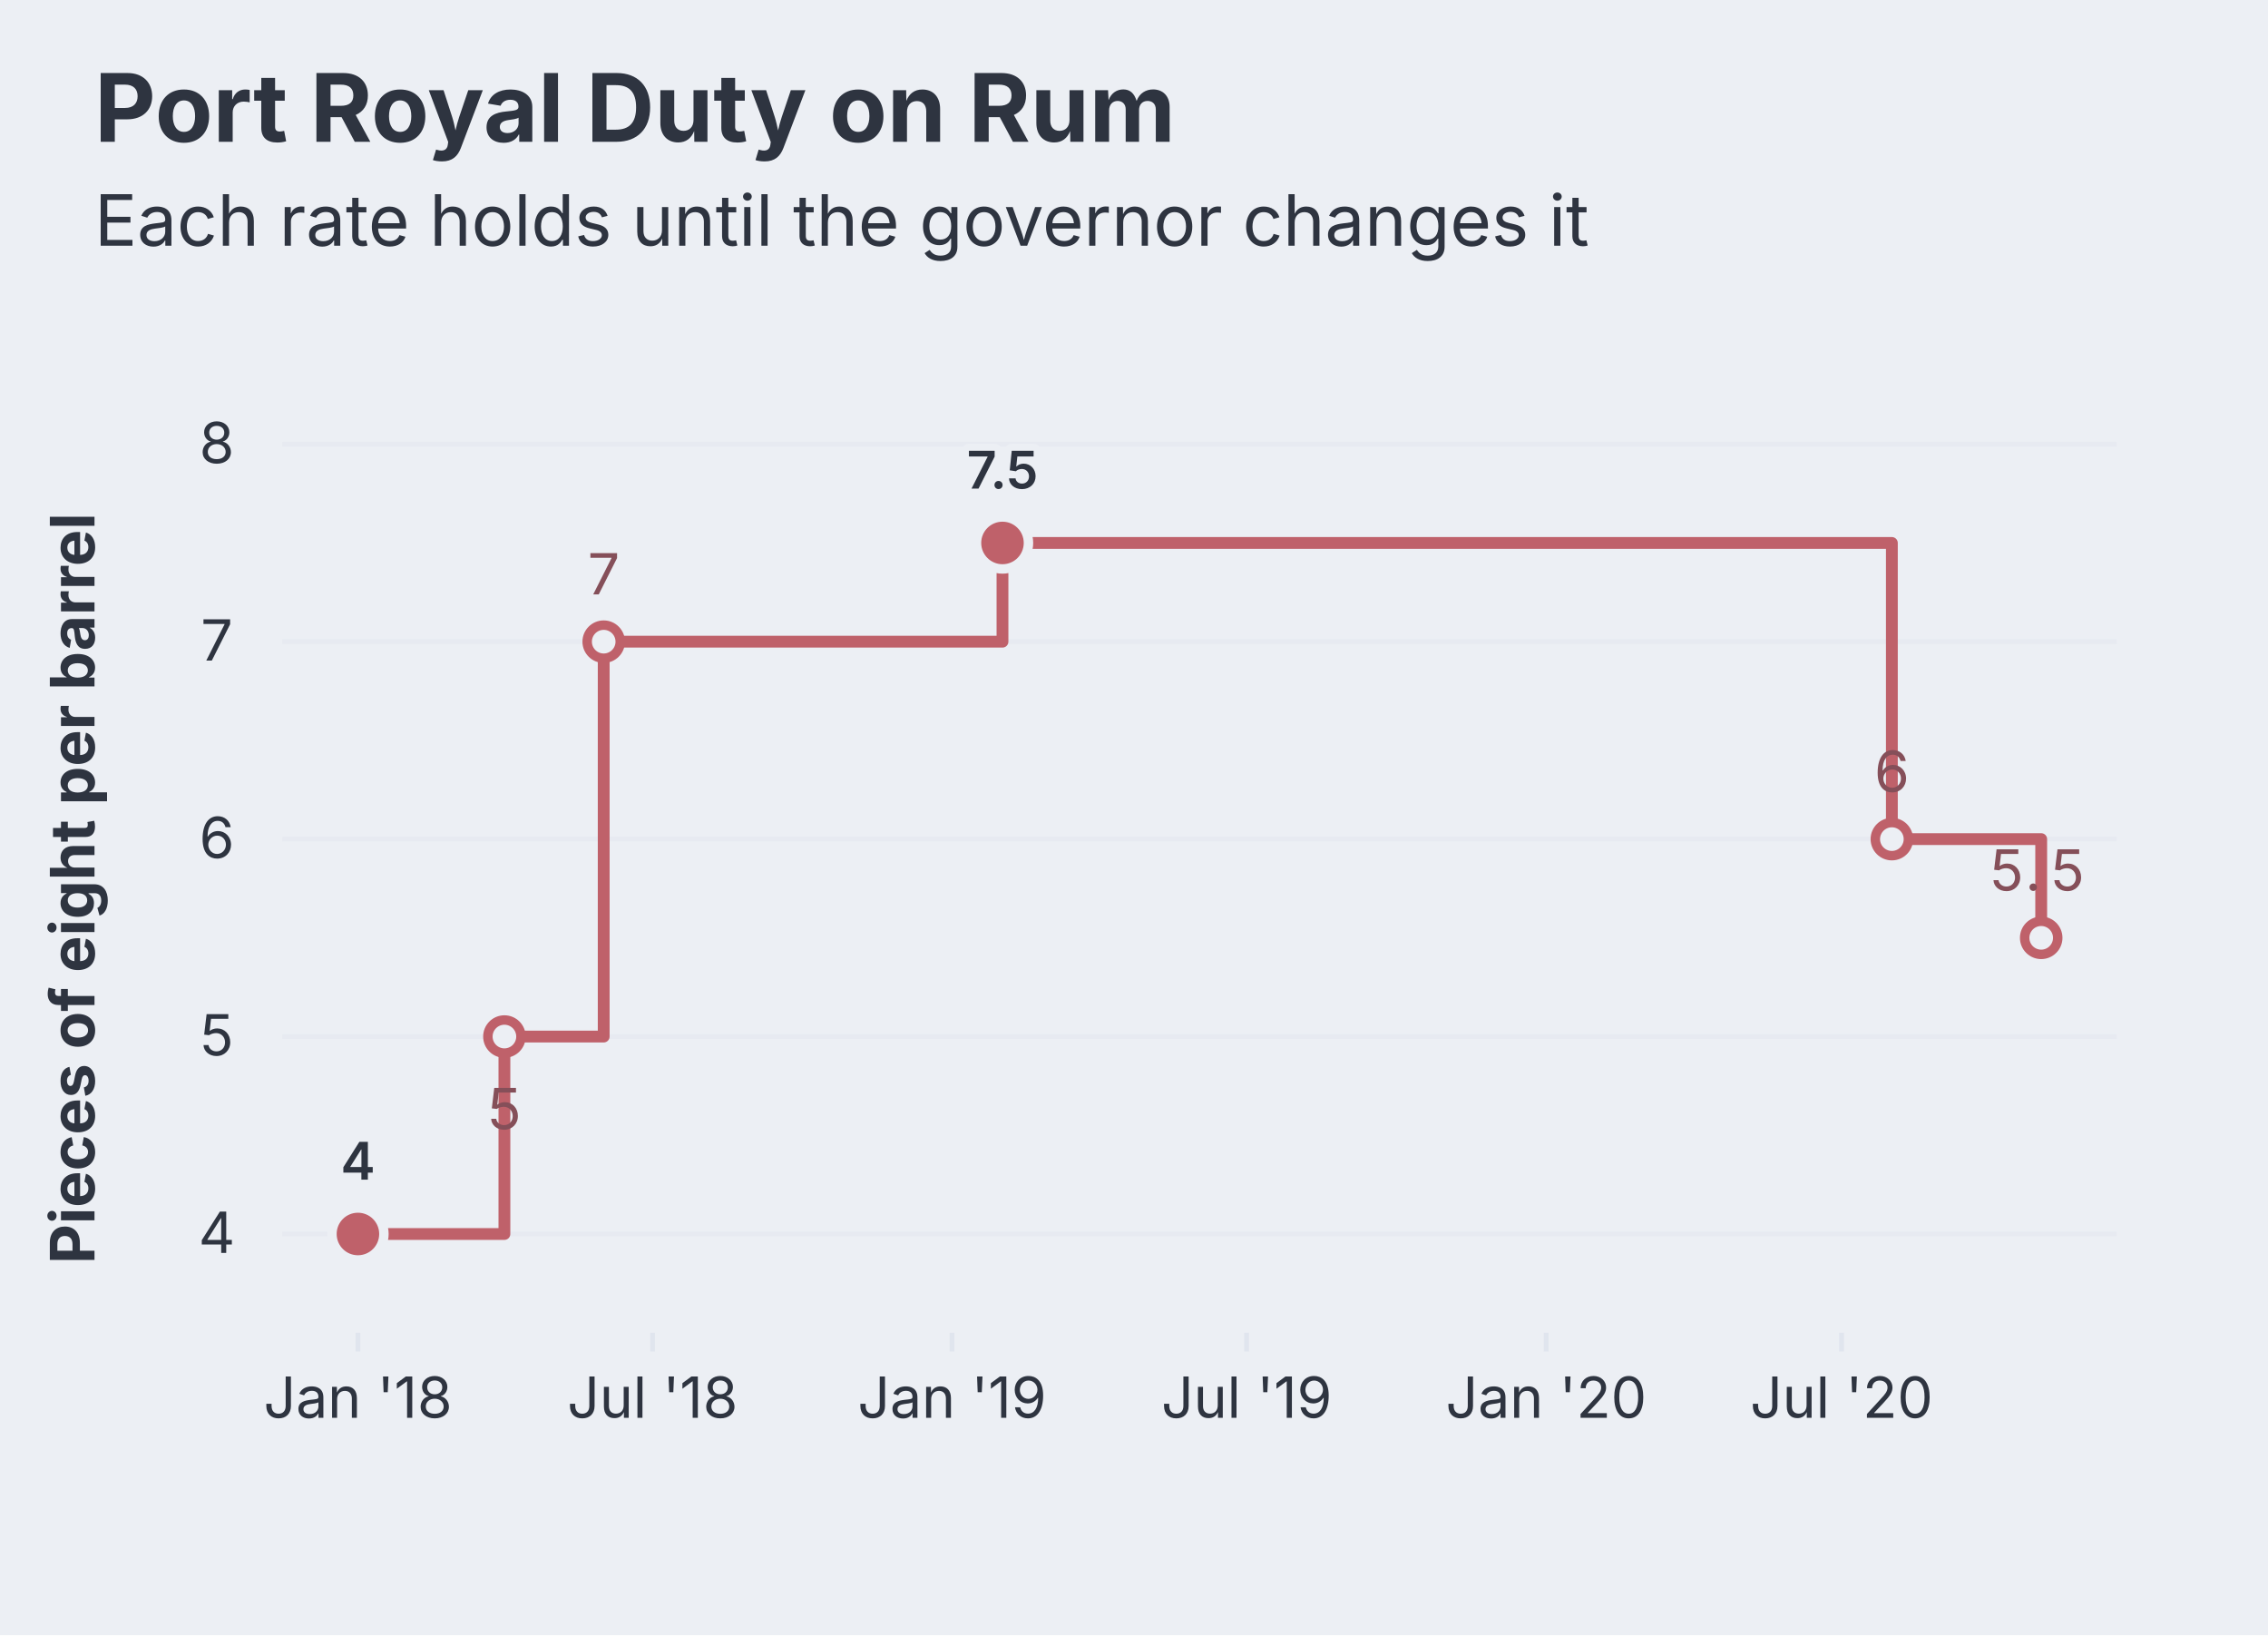
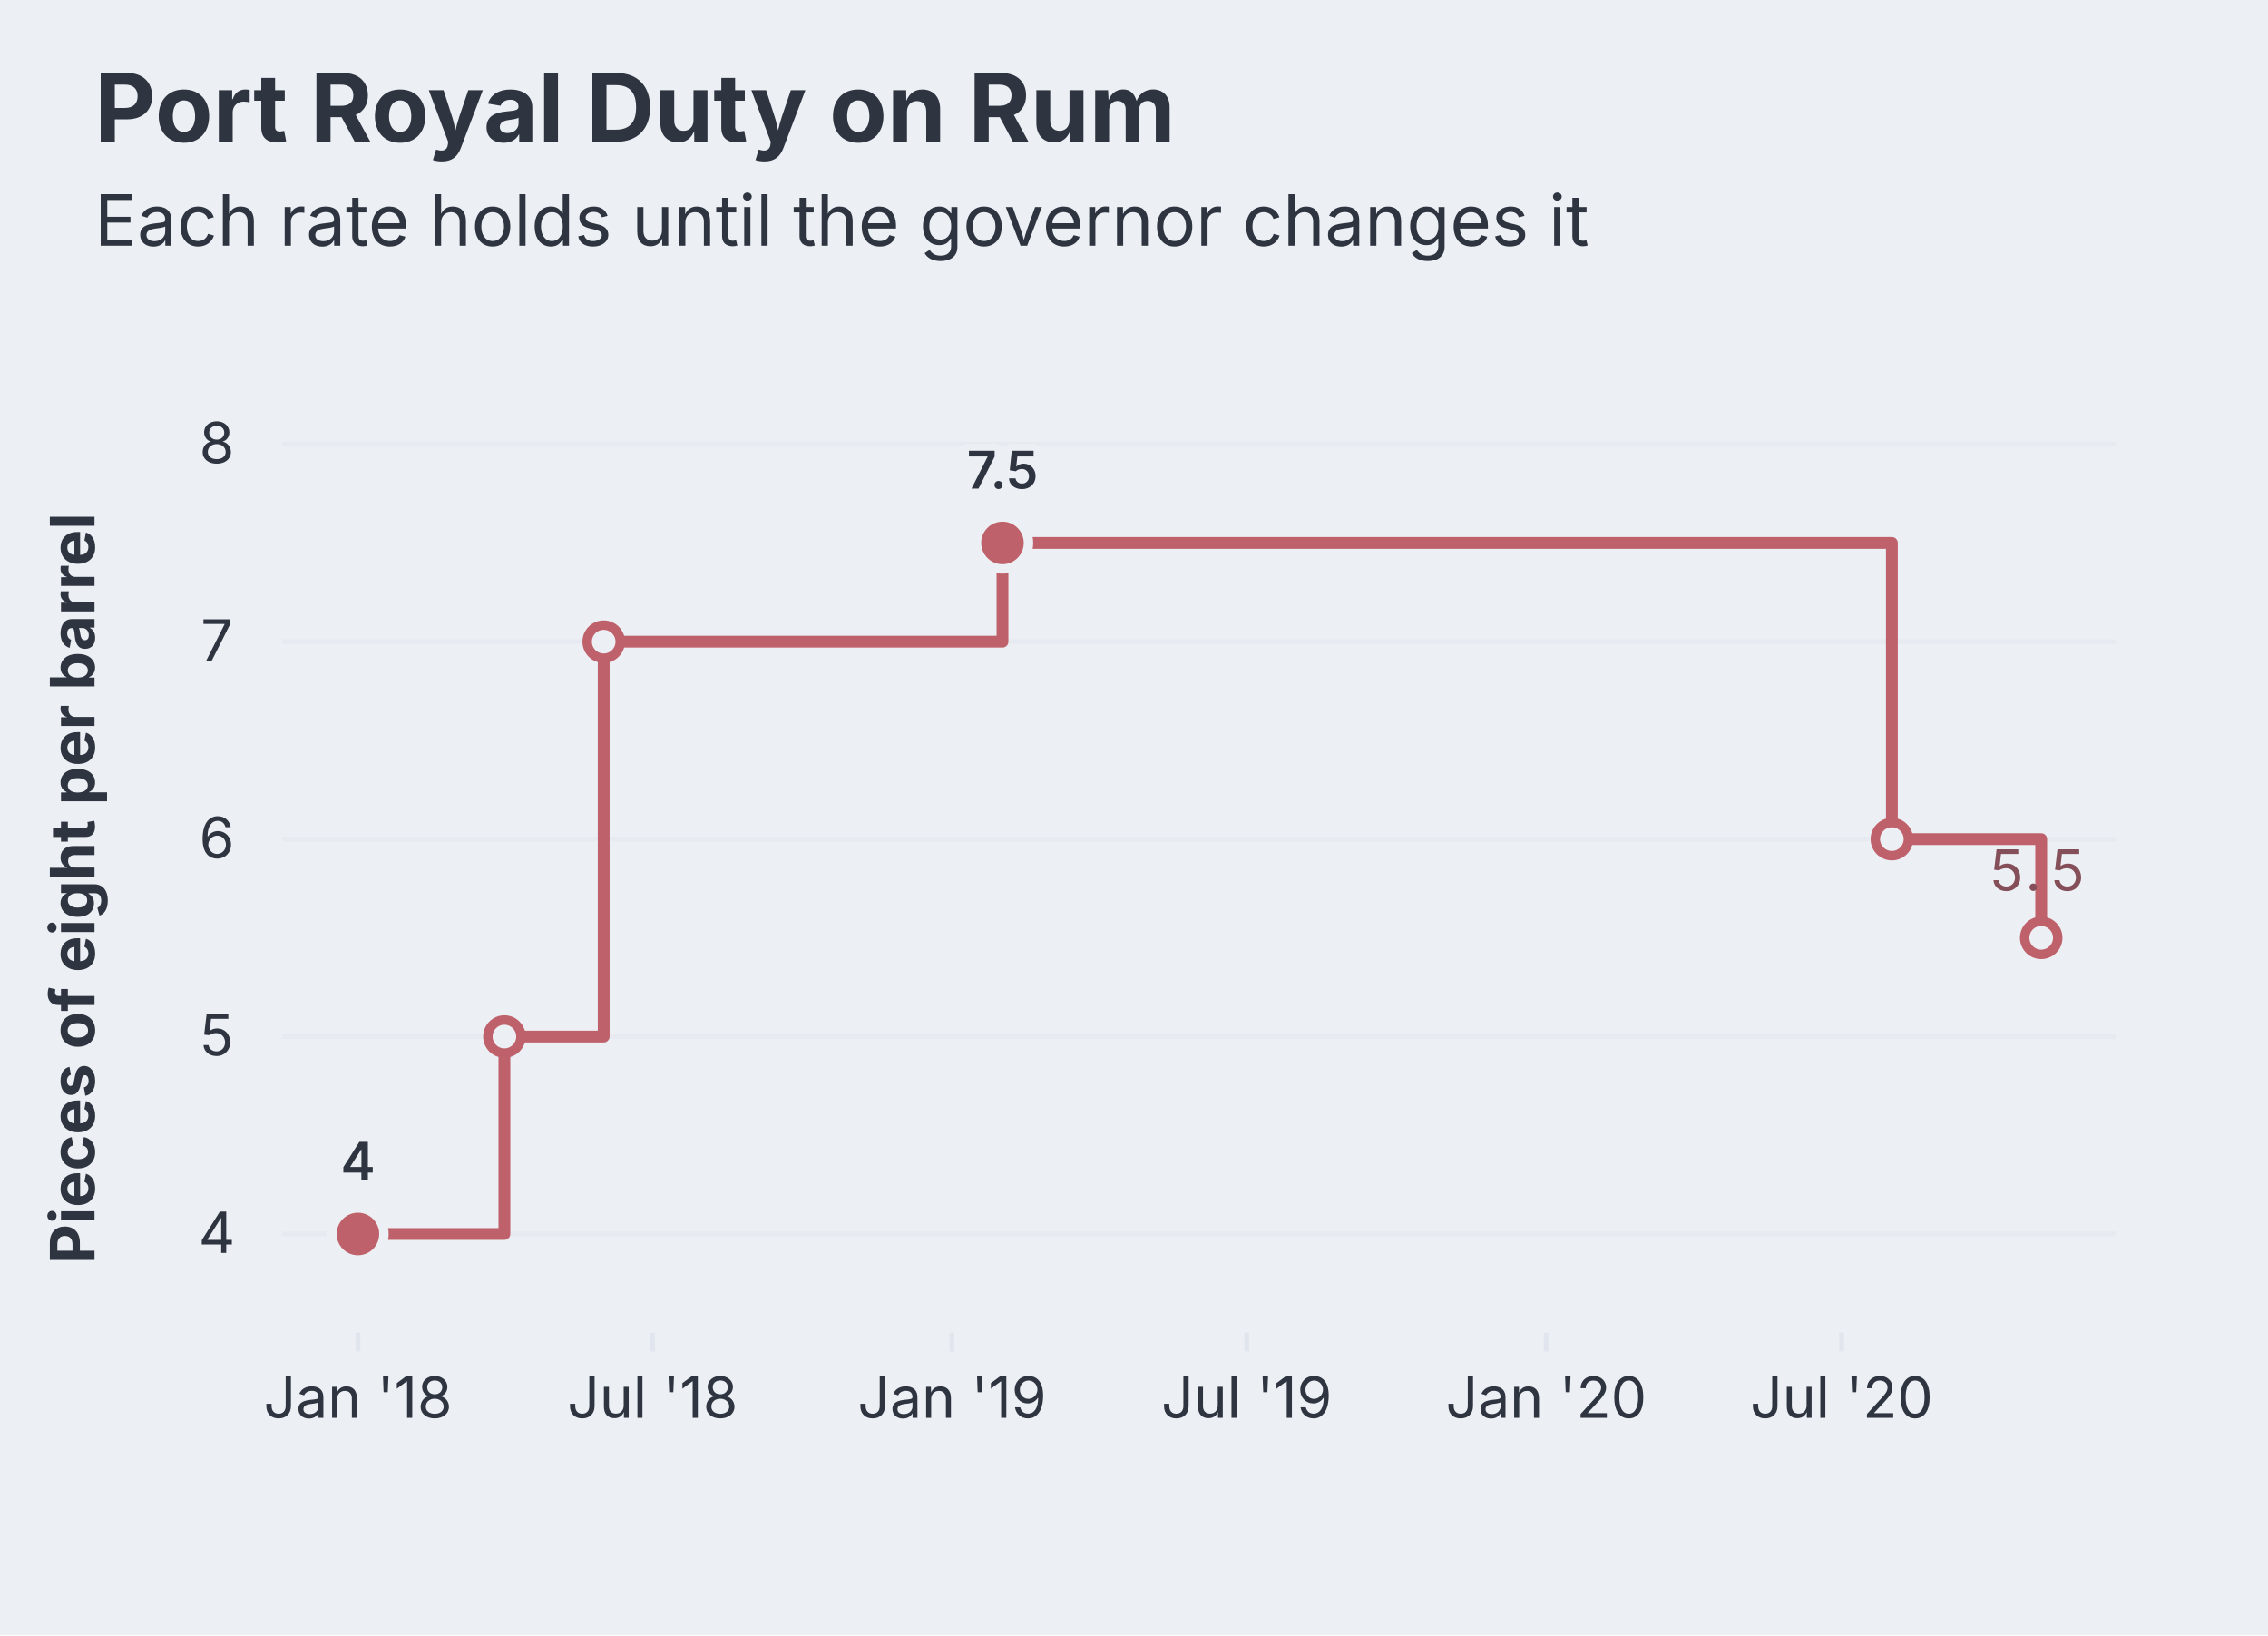
<svg xmlns="http://www.w3.org/2000/svg" aria-describedby="dgmo-desc-8d8b456b" role="img" aria-label="Port Royal Duty on Rum — Line diagram" width="480" height="346" viewBox="0 0 480 346" style="background: rgb(236, 239, 244); font-family: Inter, system-ui, Avenir, Helvetica, Arial, sans-serif;">
  <style>@media (hover:hover){svg:has(g.dgmo-series:hover) g.dgmo-series:not(:hover){opacity:0.4}}</style>
  <rect class="dgmo-canvas-bg" x="0" y="0" width="480" height="346" fill="#eceff4" />
  <text class="chart-title" x="20" y="30" text-anchor="start" fill="#2e3440" font-size="20" font-weight="bold" style="cursor: default;" data-line-number="1">Port Royal Duty on Rum</text>
  <g class="chart-frame-body" transform="translate(0,26)">
    <line x1="59.752" x2="448" y1="235.111" y2="235.111" stroke="#d8dee9" stroke-opacity="0.25" />
    <text class="dgmo-tick" x="45.876" y="239.111" text-anchor="middle" fill="#2e3440" font-size="12" font-family="Inter, system-ui, Avenir, Helvetica, Arial, sans-serif" pointer-events="none">
      <tspan x="45.88">4</tspan>
    </text>
    <line x1="59.752" x2="448" y1="193.333" y2="193.333" stroke="#d8dee9" stroke-opacity="0.25" />
    <text class="dgmo-tick" x="45.876" y="197.333" text-anchor="middle" fill="#2e3440" font-size="12" font-family="Inter, system-ui, Avenir, Helvetica, Arial, sans-serif" pointer-events="none">
      <tspan x="45.88">5</tspan>
    </text>
    <line x1="59.752" x2="448" y1="151.556" y2="151.556" stroke="#d8dee9" stroke-opacity="0.25" />
    <text class="dgmo-tick" x="45.876" y="155.556" text-anchor="middle" fill="#2e3440" font-size="12" font-family="Inter, system-ui, Avenir, Helvetica, Arial, sans-serif" pointer-events="none">
      <tspan x="45.88">6</tspan>
    </text>
    <line x1="59.752" x2="448" y1="109.778" y2="109.778" stroke="#d8dee9" stroke-opacity="0.25" />
    <text class="dgmo-tick" x="45.876" y="113.778" text-anchor="middle" fill="#2e3440" font-size="12" font-family="Inter, system-ui, Avenir, Helvetica, Arial, sans-serif" pointer-events="none">
      <tspan x="45.88">7</tspan>
    </text>
    <line x1="59.752" x2="448" y1="68" y2="68" stroke="#d8dee9" stroke-opacity="0.25" />
    <text class="dgmo-tick" x="45.876" y="72" text-anchor="middle" fill="#2e3440" font-size="12" font-family="Inter, system-ui, Avenir, Helvetica, Arial, sans-serif" pointer-events="none">
      <tspan x="45.88">8</tspan>
    </text>
    <line x1="75.752" x2="75.752" y1="256" y2="260" stroke="#d8dee9" stroke-opacity="0.6" />
    <text class="dgmo-tick" x="75.752" y="274" text-anchor="middle" fill="#2e3440" font-size="12" font-family="Inter, system-ui, Avenir, Helvetica, Arial, sans-serif" pointer-events="none">Jan '18</text>
    <line x1="138.103" x2="138.103" y1="256" y2="260" stroke="#d8dee9" stroke-opacity="0.6" />
    <text class="dgmo-tick" x="138.103" y="274" text-anchor="middle" fill="#2e3440" font-size="12" font-family="Inter, system-ui, Avenir, Helvetica, Arial, sans-serif" pointer-events="none">Jul '18</text>
    <line x1="201.487" x2="201.487" y1="256" y2="260" stroke="#d8dee9" stroke-opacity="0.6" />
    <text class="dgmo-tick" x="201.487" y="274" text-anchor="middle" fill="#2e3440" font-size="12" font-family="Inter, system-ui, Avenir, Helvetica, Arial, sans-serif" pointer-events="none">Jan '19</text>
    <line x1="263.837" x2="263.837" y1="256" y2="260" stroke="#d8dee9" stroke-opacity="0.6" />
    <text class="dgmo-tick" x="263.837" y="274" text-anchor="middle" fill="#2e3440" font-size="12" font-family="Inter, system-ui, Avenir, Helvetica, Arial, sans-serif" pointer-events="none">Jul '19</text>
    <line x1="327.221" x2="327.221" y1="256" y2="260" stroke="#d8dee9" stroke-opacity="0.6" />
    <text class="dgmo-tick" x="327.221" y="274" text-anchor="middle" fill="#2e3440" font-size="12" font-family="Inter, system-ui, Avenir, Helvetica, Arial, sans-serif" pointer-events="none">Jan '20</text>
    <line x1="389.745" x2="389.745" y1="256" y2="260" stroke="#d8dee9" stroke-opacity="0.6" />
    <text class="dgmo-tick" x="389.745" y="274" text-anchor="middle" fill="#2e3440" font-size="12" font-family="Inter, system-ui, Avenir, Helvetica, Arial, sans-serif" pointer-events="none">Jul '20</text>
    <rect class="dgmo-plot-rect" x="59.752" y="68" width="388.248" height="188" fill="transparent" />
    <g class="dgmo-series" data-series-index="0" data-series-name="" data-axis="left" data-color="#bf616a">
      <path class="dgmo-series-line" d="M75.752,235.111L106.755,235.111L106.755,193.333L127.768,193.333L127.768,109.778L212.165,109.778L212.165,88.889L400.395,88.889L400.395,151.556L432,151.556L432,172.444" fill="none" stroke="#bf616a" stroke-width="2.5" stroke-linejoin="round" stroke-linecap="round" />
      <path class="dgmo-series-hit" d="M75.752,235.111L106.755,235.111L106.755,193.333L127.768,193.333L127.768,109.778L212.165,109.778L212.165,88.889L400.395,88.889L400.395,151.556L432,151.556L432,172.444" fill="none" stroke="transparent" stroke-width="16" stroke-linejoin="round" stroke-linecap="round" />
      <circle class="dgmo-pt" data-series-index="0" data-series-name="" data-color="#bf616a" data-x-index="0" data-x-label="1718-01" data-value="4" data-line-number="6" cx="75.752" cy="235.111" r="3.5" fill="#eceff4" stroke="#bf616a" stroke-width="2" />
      <circle class="dgmo-pt" data-series-index="0" data-series-name="" data-color="#bf616a" data-x-index="1" data-x-label="1718-04" data-value="5" data-line-number="7" cx="106.755" cy="193.333" r="3.5" fill="#eceff4" stroke="#bf616a" stroke-width="2" />
      <circle class="dgmo-pt" data-series-index="0" data-series-name="" data-color="#bf616a" data-x-index="2" data-x-label="1718-06" data-value="7" data-line-number="8" cx="127.768" cy="109.778" r="3.5" fill="#eceff4" stroke="#bf616a" stroke-width="2" />
      <circle class="dgmo-pt" data-series-index="0" data-series-name="" data-color="#bf616a" data-x-index="3" data-x-label="1719-02" data-value="7.5" data-line-number="9" cx="212.165" cy="88.889" r="3.5" fill="#eceff4" stroke="#bf616a" stroke-width="2" />
      <circle class="dgmo-pt" data-series-index="0" data-series-name="" data-color="#bf616a" data-x-index="4" data-x-label="1720-08" data-value="6" data-line-number="10" cx="400.395" cy="151.556" r="3.5" fill="#eceff4" stroke="#bf616a" stroke-width="2" />
      <circle class="dgmo-pt" data-series-index="0" data-series-name="" data-color="#bf616a" data-x-index="5" data-x-label="1720-11" data-value="5.5" data-line-number="11" cx="432" cy="172.444" r="3.5" fill="#eceff4" stroke="#bf616a" stroke-width="2" />
    </g>
    <g class="dgmo-overlay dgmo-overlay-extremes" data-line-number="6">
      <circle class="dgmo-extreme-low" cx="75.752" cy="235.111" r="5.5" fill="#bf616a" stroke="#eceff4" stroke-width="2" />
    </g>
    <g class="dgmo-overlay dgmo-overlay-extremes" data-line-number="9">
      <circle class="dgmo-extreme-high" cx="212.165" cy="88.889" r="5.5" fill="#bf616a" stroke="#eceff4" stroke-width="2" />
    </g>
    <text class="dgmo-overlay-label dgmo-overlay-extremes-label" data-line-number="6" x="75.752" y="223.611" text-anchor="middle" fill="#2e3440" font-size="11" font-weight="600" font-family="Inter, system-ui, Avenir, Helvetica, Arial, sans-serif" stroke="#eceff4" stroke-width="3" stroke-linejoin="round" paint-order="stroke" pointer-events="none">4</text>
    <text class="dgmo-overlay-label dgmo-overlay-extremes-label" data-line-number="9" x="212.165" y="77.389" text-anchor="middle" fill="#2e3440" font-size="11" font-weight="600" font-family="Inter, system-ui, Avenir, Helvetica, Arial, sans-serif" stroke="#eceff4" stroke-width="3" stroke-linejoin="round" paint-order="stroke" pointer-events="none">7.5</text>
-     <text x="106.755" y="212.933" text-anchor="middle" fill="#854f59" font-size="12" font-family="Inter, system-ui, Avenir, Helvetica, Arial, sans-serif" pointer-events="none">
-       <tspan x="106.76">5</tspan>
-     </text>
-     <text x="127.768" y="99.778" text-anchor="middle" fill="#854f59" font-size="12" font-family="Inter, system-ui, Avenir, Helvetica, Arial, sans-serif" pointer-events="none">
-       <tspan x="127.77">7</tspan>
-     </text>
-     <text x="400.395" y="141.556" text-anchor="middle" fill="#854f59" font-size="12" font-family="Inter, system-ui, Avenir, Helvetica, Arial, sans-serif" pointer-events="none">
-       <tspan x="400.39">6</tspan>
-     </text>
    <text x="432" y="162.444" text-anchor="middle" fill="#854f59" font-size="12" font-family="Inter, system-ui, Avenir, Helvetica, Arial, sans-serif" pointer-events="none">
      <tspan x="426.4">5</tspan>
      <tspan x="432">.</tspan>
      <tspan x="437.6">5</tspan>
    </text>
    <text transform="translate(20,162) rotate(-90)" text-anchor="middle" fill="#2e3440" font-size="13" font-family="Inter, system-ui, Avenir, Helvetica, Arial, sans-serif" font-weight="bold" pointer-events="none">Pieces of eight per barrel</text>
  </g>
  <text class="chart-subtitle" x="20" y="52" text-anchor="start" fill="#2e3440" font-size="15" font-family="Inter, system-ui, Avenir, Helvetica, Arial, sans-serif" data-line-number="2">Each rate holds until the governor changes it</text>
</svg>
